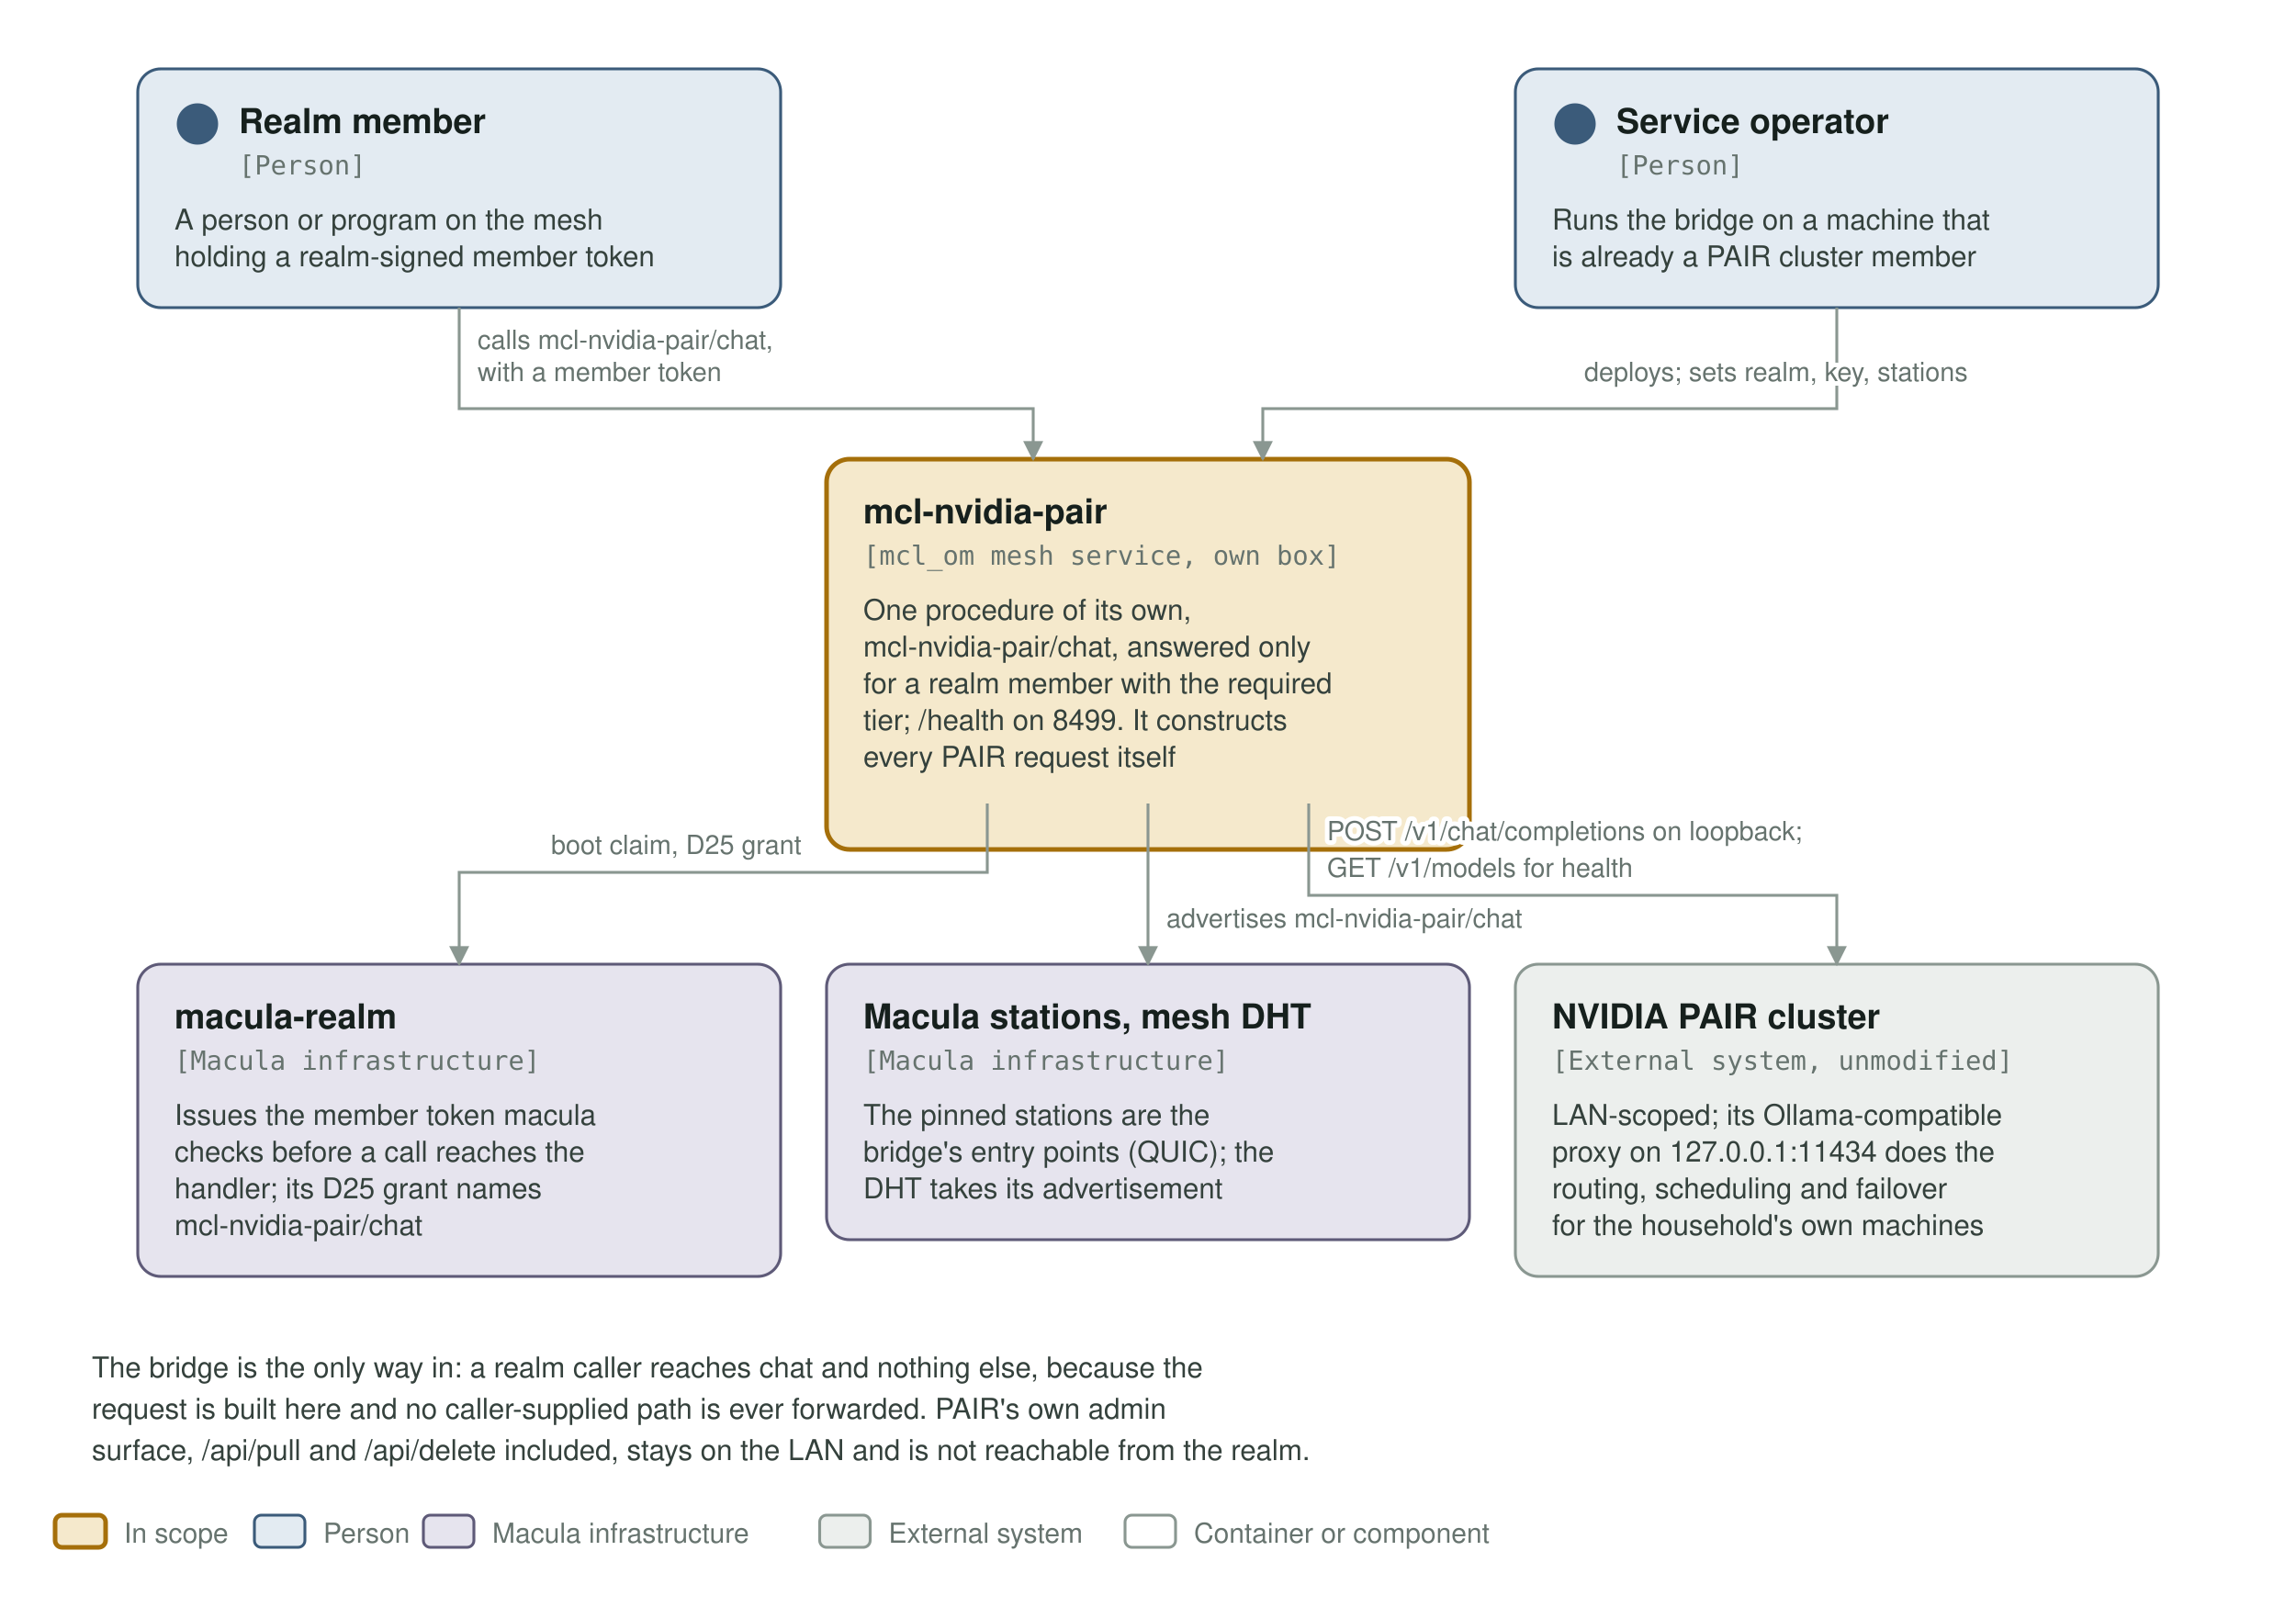
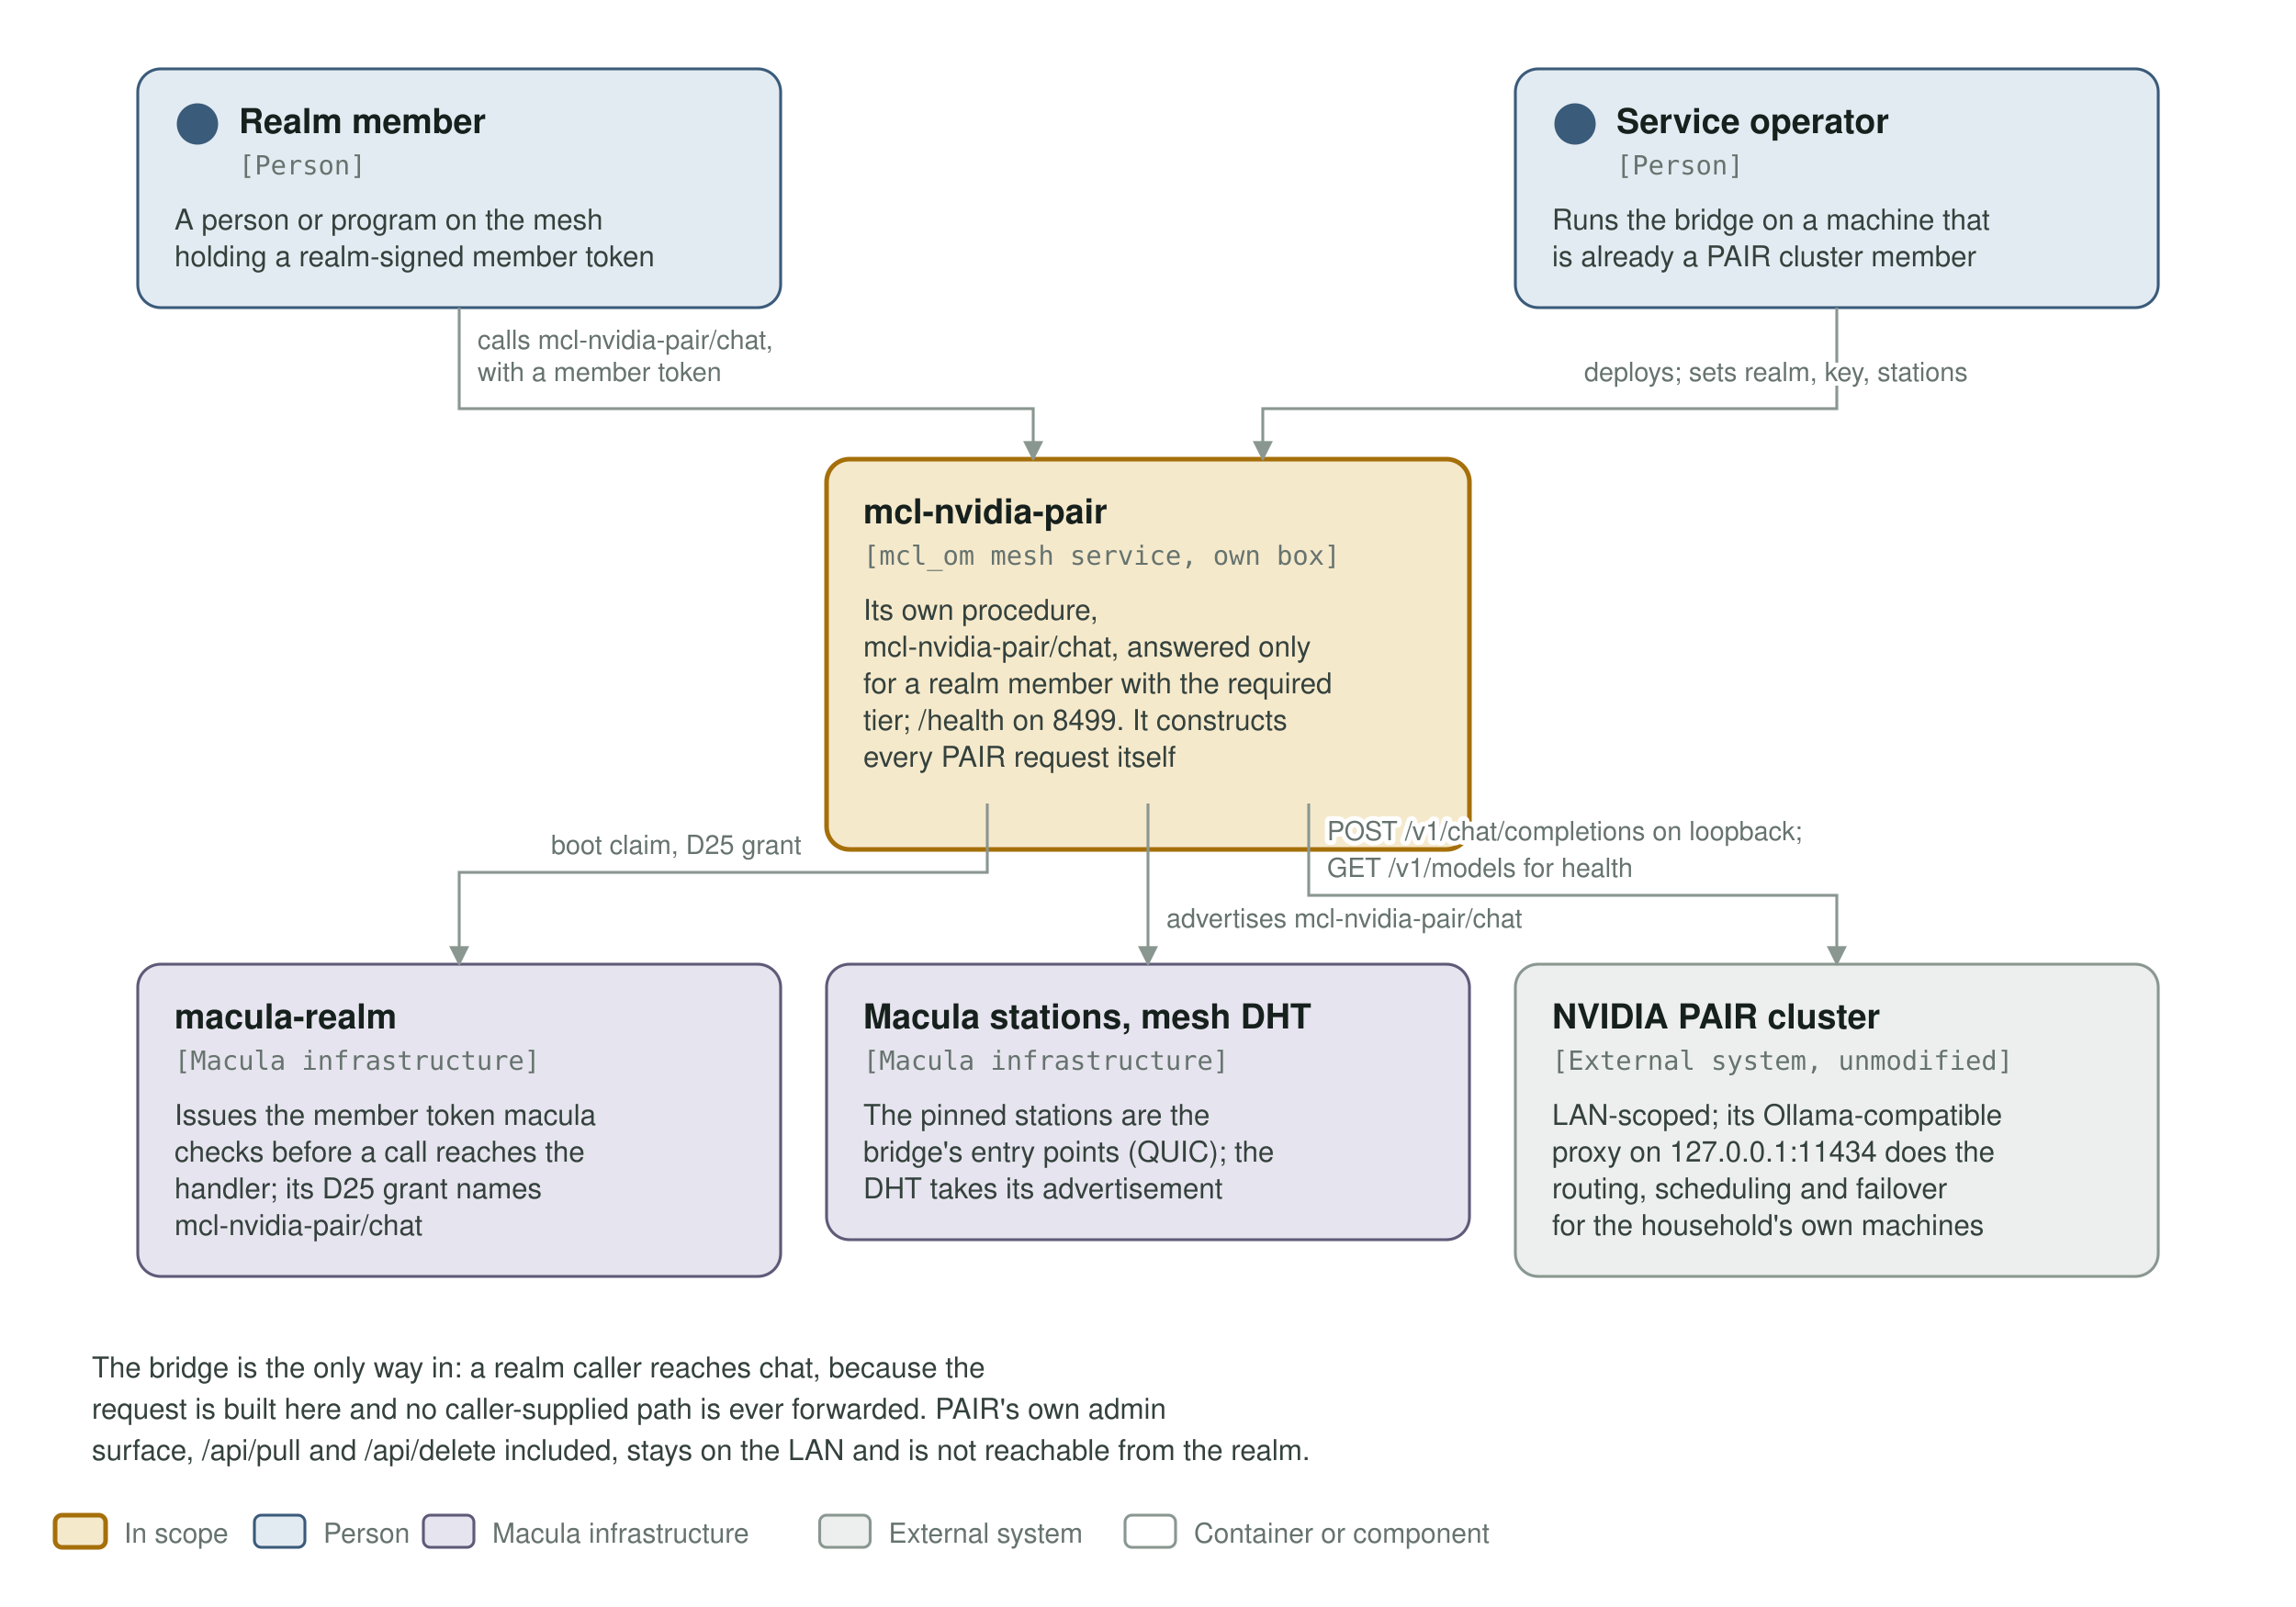
<svg xmlns="http://www.w3.org/2000/svg" viewBox="0 0 1000 700" role="img" aria-label="mcl-nvidia-pair system context">
  <style>
.t-name { font-family: "Atkinson Hyperlegible", "Segoe UI", system-ui, -apple-system, Helvetica, Arial, sans-serif; font-size: 15px; font-weight: 700; }
.t-desc { font-family: "Atkinson Hyperlegible", "Segoe UI", system-ui, -apple-system, Helvetica, Arial, sans-serif; font-size: 12.5px; }
.t-rel { font-family: "Atkinson Hyperlegible", "Segoe UI", system-ui, -apple-system, Helvetica, Arial, sans-serif; font-size: 11.5px; paint-order: stroke; stroke-width: 4px; stroke-linejoin: round; }
.t-code { font-family: "JetBrains Mono", ui-monospace, Menlo, Consolas, monospace; font-size: 13px; font-weight: 600; }
.t-type { font-family: "JetBrains Mono", ui-monospace, Menlo, Consolas, monospace; font-size: 11.5px; }
.t-bound { font-family: "JetBrains Mono", ui-monospace, Menlo, Consolas, monospace; font-size: 12px; font-weight: 600; }
.t-leg { font-family: "Atkinson Hyperlegible", "Segoe UI", system-ui, -apple-system, Helvetica, Arial, sans-serif; font-size: 12px; }
.edge { fill: none; stroke-width: 1.25; }
.edge-later { fill: none; stroke-width: 1.25; stroke-dasharray: 5 4; }
.bg { fill: #FFFFFF; }
.b-sys { fill: #F5E9CC; stroke: #A56F0A; stroke-width: 2; }
.b-per { fill: #E3EBF2; stroke: #3B5B7A; stroke-width: 1.25; }
.b-mac { fill: #E6E4EE; stroke: #5E5A78; stroke-width: 1.25; }
.b-ext { fill: #ECEFED; stroke: #8A9791; stroke-width: 1.25; }
.b-cmp { fill: #FFFFFF; stroke: #8A9791; stroke-width: 1.25; }
.b-later { fill: none; stroke: #8A9791; stroke-width: 1.25; stroke-dasharray: 5 4; }
.bound { fill: none; stroke: #B3BDB8; stroke-width: 1; }
.head { fill: #3B5B7A; }
.t-name, .t-code { fill: #16201D; }
.t-type, .t-bound, .t-leg { fill: #66736E; }
.t-desc { fill: #34413C; }
.t-rel { fill: #66736E; stroke: #FFFFFF; }
.edge, .edge-later { stroke: #8A9791; }
.arrowhead { fill: #8A9791; }
@media (prefers-color-scheme: dark) {
.bg { fill: #171F1C; }
.b-sys { fill: #3A2E13; stroke: #E3AA3C; }
.b-per { fill: #1D2A36; stroke: #8EB4D8; }
.b-mac { fill: #26243A; stroke: #A9A4C8; }
.b-ext { fill: #1C2421; stroke: #7D8B85; }
.b-cmp { fill: #171F1C; stroke: #7D8B85; }
.b-later { stroke: #7D8B85; }
.bound { stroke: #4A5752; }
.head { fill: #8EB4D8; }
.t-name, .t-code { fill: #E6ECE9; }
.t-type, .t-bound, .t-leg { fill: #93A09A; }
.t-desc { fill: #C3CDC8; }
.t-rel { fill: #93A09A; stroke: #171F1C; }
.edge, .edge-later { stroke: #7D8B85; }
.arrowhead { fill: #7D8B85; }
}
</style>
  <defs>
    <marker id="a" viewBox="0 0 10 10" refX="9" refY="5" markerWidth="7" markerHeight="7" orient="auto-start-reverse">
      <path class="arrowhead" d="M0 0L10 5L0 10z" />
    </marker>
  </defs>
  <rect class="bg" x="0" y="0" width="1000" height="700" />
  <rect class="b-per" x="60" y="30" width="280" height="104" rx="10" />
  <circle class="head" cx="86" cy="54" r="9" />
  <text class="t-name" x="104" y="58">Realm member</text>
  <text class="t-type" x="104" y="76">[Person]</text>
  <text class="t-desc" x="76" y="100">A person or program on the mesh</text>
  <text class="t-desc" x="76" y="116">holding a realm-signed member token</text>
  <rect class="b-per" x="660" y="30" width="280" height="104" rx="10" />
  <circle class="head" cx="686" cy="54" r="9" />
  <text class="t-name" x="704" y="58">Service operator</text>
  <text class="t-type" x="704" y="76">[Person]</text>
  <text class="t-desc" x="676" y="100">Runs the bridge on a machine that</text>
  <text class="t-desc" x="676" y="116">is already a PAIR cluster member</text>
  <rect class="b-sys" x="360" y="200" width="280" height="170" rx="10" />
  <text class="t-name" x="376" y="228">mcl-nvidia-pair</text>
  <text class="t-type" x="376" y="246">[mcl_om mesh service, own box]</text>
-   <text class="t-desc" x="376" y="270">One procedure of its own,</text>
+   <text class="t-desc" x="376" y="270">Its own procedure,</text>
  <text class="t-desc" x="376" y="286">mcl-nvidia-pair/chat, answered only</text>
  <text class="t-desc" x="376" y="302">for a realm member with the required</text>
  <text class="t-desc" x="376" y="318">tier; /health on 8499. It constructs</text>
  <text class="t-desc" x="376" y="334">every PAIR request itself</text>
  <rect class="b-mac" x="60" y="420" width="280" height="136" rx="10" />
  <text class="t-name" x="76" y="448">macula-realm</text>
  <text class="t-type" x="76" y="466">[Macula infrastructure]</text>
  <text class="t-desc" x="76" y="490">Issues the member token macula</text>
  <text class="t-desc" x="76" y="506">checks before a call reaches the</text>
  <text class="t-desc" x="76" y="522">handler; its D25 grant names</text>
  <text class="t-desc" x="76" y="538">mcl-nvidia-pair/chat</text>
  <rect class="b-mac" x="360" y="420" width="280" height="120" rx="10" />
  <text class="t-name" x="376" y="448">Macula stations, mesh DHT</text>
  <text class="t-type" x="376" y="466">[Macula infrastructure]</text>
  <text class="t-desc" x="376" y="490">The pinned stations are the</text>
  <text class="t-desc" x="376" y="506">bridge's entry points (QUIC); the</text>
  <text class="t-desc" x="376" y="522">DHT takes its advertisement</text>
  <rect class="b-ext" x="660" y="420" width="280" height="136" rx="10" />
  <text class="t-name" x="676" y="448">NVIDIA PAIR cluster</text>
  <text class="t-type" x="676" y="466">[External system, unmodified]</text>
  <text class="t-desc" x="676" y="490">LAN-scoped; its Ollama-compatible</text>
  <text class="t-desc" x="676" y="506">proxy on 127.0.0.1:11434 does the</text>
  <text class="t-desc" x="676" y="522">routing, scheduling and failover</text>
  <text class="t-desc" x="676" y="538">for the household's own machines</text>
  <path class="edge" d="M200 134V178H450V200" marker-end="url(#a)" />
  <text class="t-rel" x="208" y="152">calls mcl-nvidia-pair/chat,</text>
  <text class="t-rel" x="208" y="166">with a member token</text>
  <path class="edge" d="M800 134V178H550V200" marker-end="url(#a)" />
  <text class="t-rel" x="690" y="166">deploys; sets realm, key, stations</text>
  <path class="edge" d="M430 350V380H200V420" marker-end="url(#a)" />
  <text class="t-rel" x="240" y="372">boot claim, D25 grant</text>
  <path class="edge" d="M500 350V420" marker-end="url(#a)" />
  <text class="t-rel" x="508" y="404">advertises mcl-nvidia-pair/chat</text>
  <path class="edge" d="M570 350V390H800V420" marker-end="url(#a)" />
  <text class="t-rel" x="578" y="366">POST /v1/chat/completions on loopback;</text>
  <text class="t-rel" x="578" y="382">GET /v1/models for health</text>
-   <text class="t-desc" x="40" y="600">The bridge is the only way in: a realm caller reaches chat and nothing else, because the</text>
+   <text class="t-desc" x="40" y="600">The bridge is the only way in: a realm caller reaches chat, because the</text>
  <text class="t-desc" x="40" y="618">request is built here and no caller-supplied path is ever forwarded. PAIR's own admin</text>
  <text class="t-desc" x="40" y="636">surface, /api/pull and /api/delete included, stays on the LAN and is not reachable from the realm.</text>
  <rect class="b-sys" x="24" y="660" width="22" height="14" rx="3" />
  <text class="t-leg" x="54" y="672">In scope</text>
  <rect class="b-per" x="110.8" y="660" width="22" height="14" rx="3" />
  <text class="t-leg" x="140.8" y="672">Person</text>
  <rect class="b-mac" x="184.4" y="660" width="22" height="14" rx="3" />
  <text class="t-leg" x="214.4" y="672">Macula infrastructure</text>
  <rect class="b-ext" x="357.0" y="660" width="22" height="14" rx="3" />
  <text class="t-leg" x="387.0" y="672">External system</text>
  <rect class="b-cmp" x="490.0" y="660" width="22" height="14" rx="3" />
  <text class="t-leg" x="520.0" y="672">Container or component</text>
</svg>
